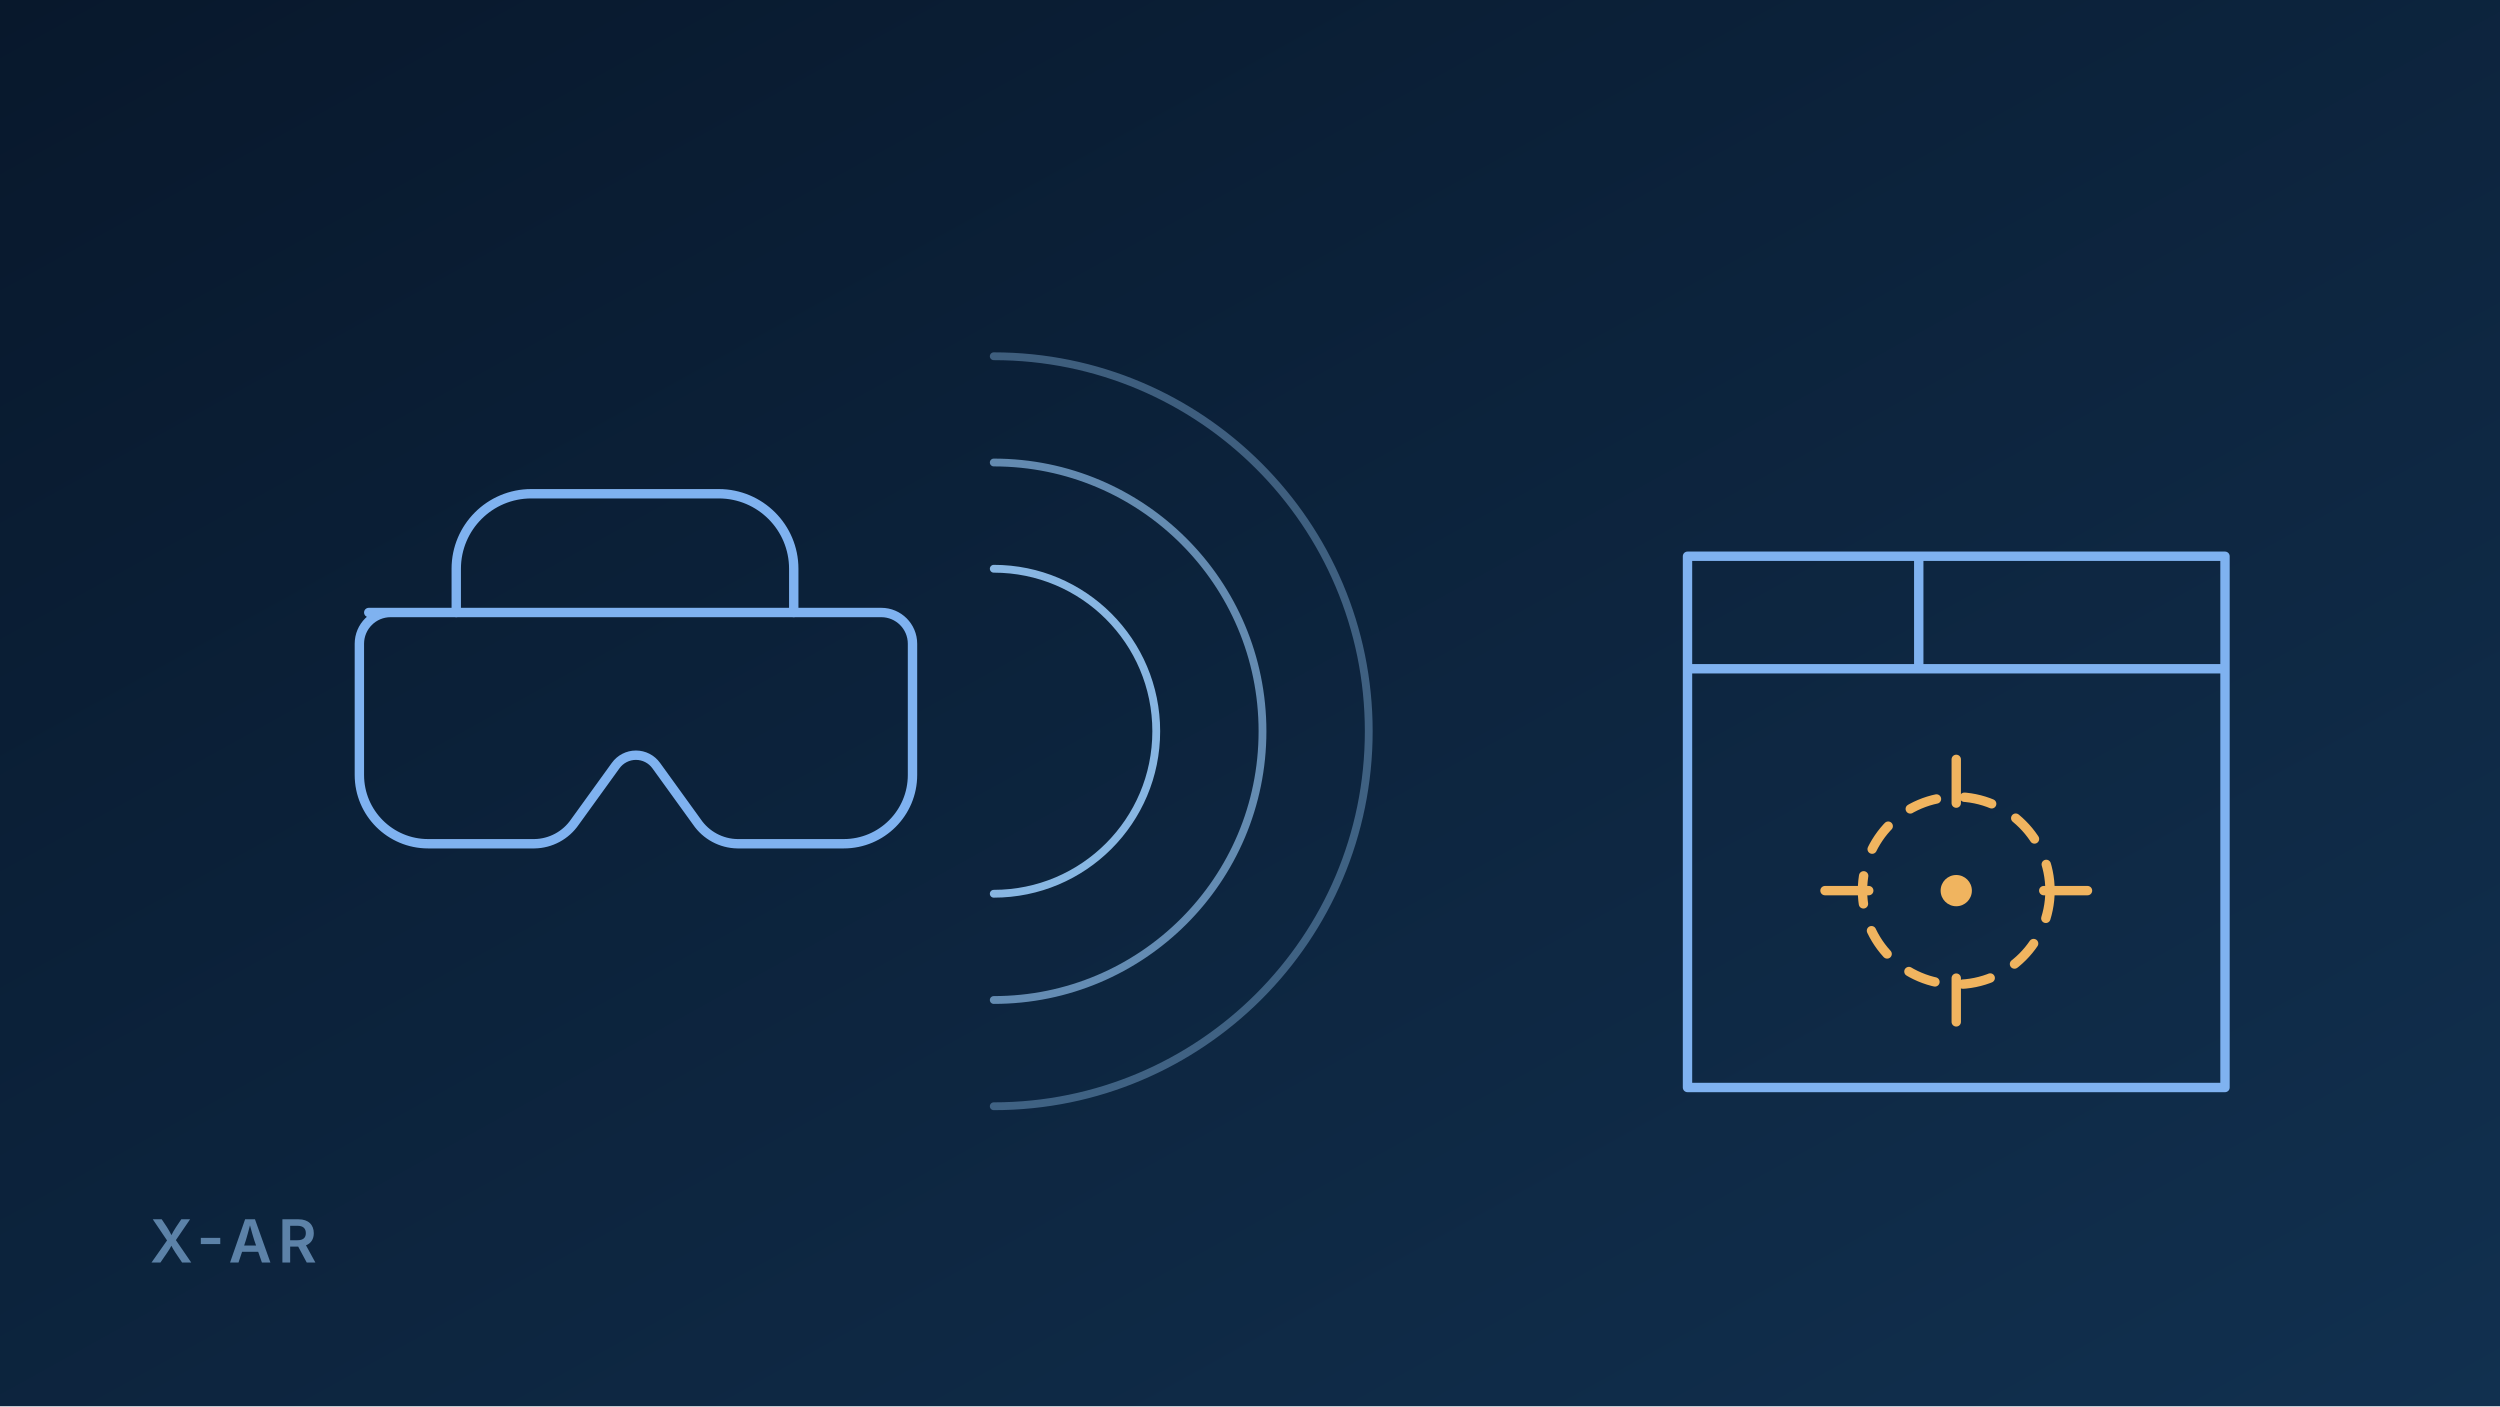
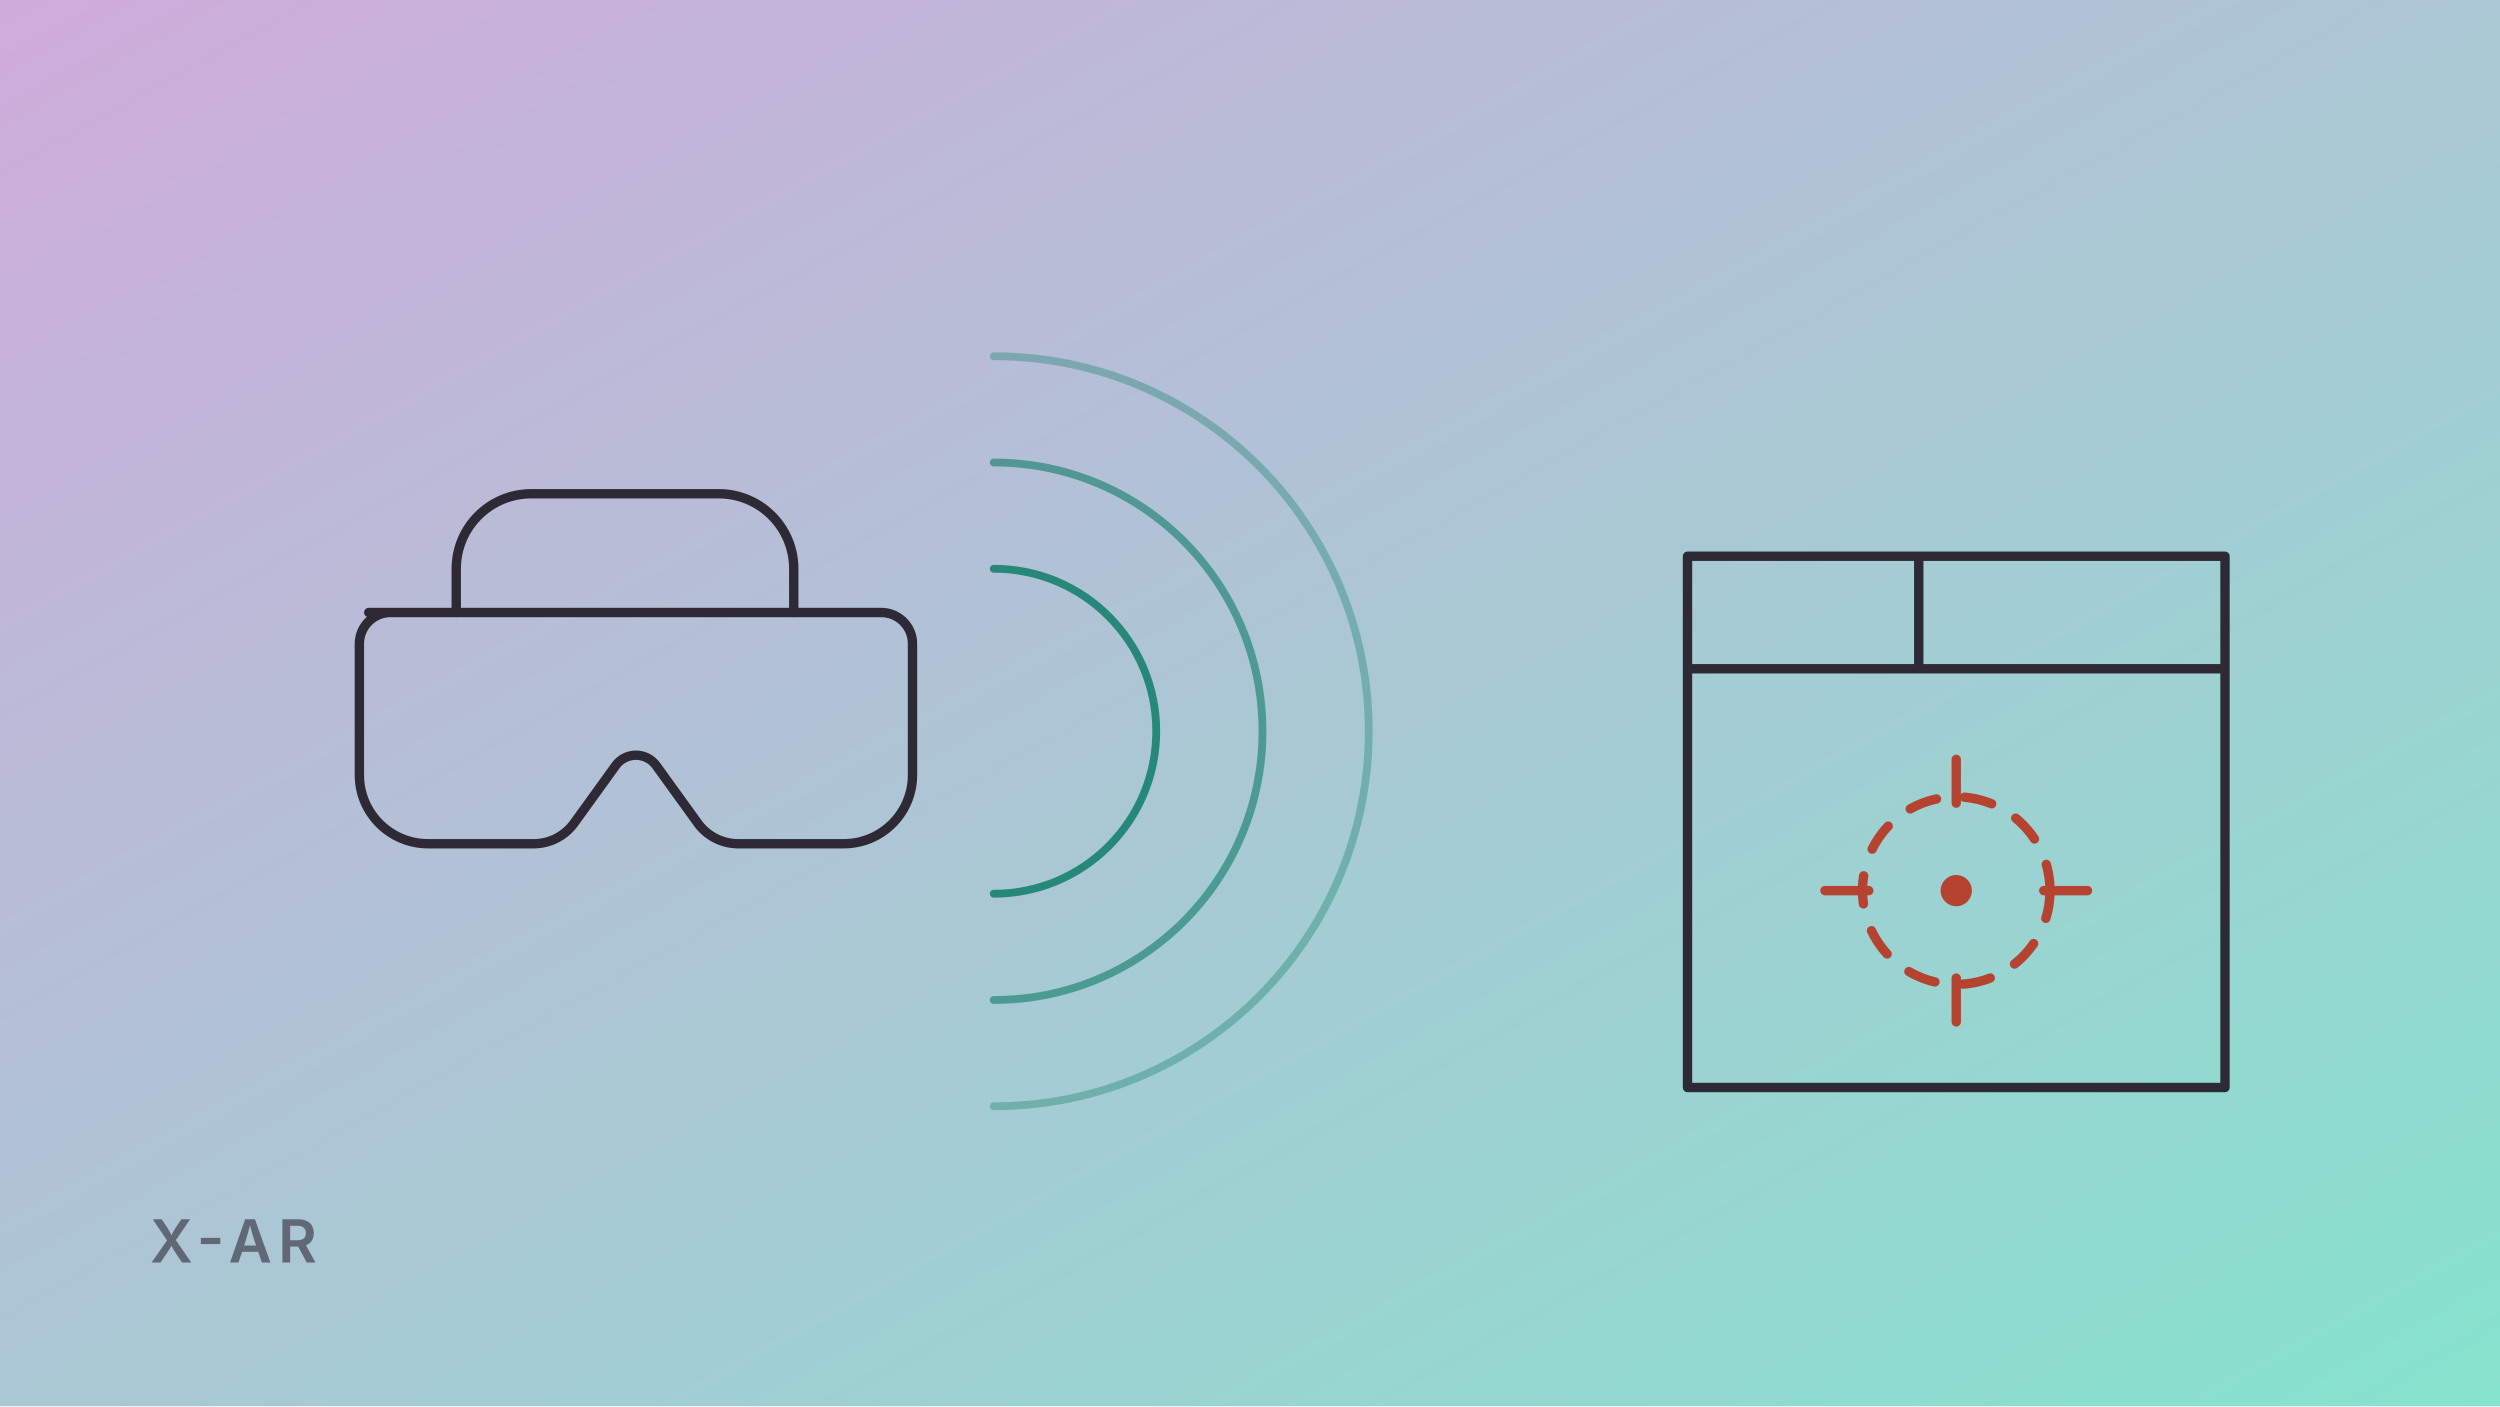
<svg xmlns="http://www.w3.org/2000/svg" viewBox="0 0 800 450" width="800" height="450">
  <defs>
    <linearGradient id="xarbg" x1="0" y1="0" x2="1" y2="1">
-       <stop offset="0" stop-color="#08182c" />
-       <stop offset="1" stop-color="#11304f" />
+       <stop offset="0" stop-color="#cfabdb" />
+       <stop offset="1" stop-color="#86e3ce" />
    </linearGradient>
  </defs>
  <rect width="800" height="450" fill="url(#xarbg)" />
-   <g fill="none" stroke="#7fb2f0" stroke-width="3" stroke-linecap="round" stroke-linejoin="round">
+   <g fill="none" stroke="#2e2a35" stroke-width="3" stroke-linecap="round" stroke-linejoin="round">
    <path d="M118 196h164a10 10 0 0 1 10 10v42a22 22 0 0 1-22 22h-34a16 16 0 0 1-13-7l-13-18a8 8 0 0 0-13 0l-13 18a16 16 0 0 1-13 7h-34a22 22 0 0 1-22-22v-42a10 10 0 0 1 10-10z" />
    <path d="M146 196v-14a24 24 0 0 1 24-24h60a24 24 0 0 1 24 24v14" />
  </g>
-   <g fill="none" stroke="#9ed0ff" stroke-width="2.5" stroke-linecap="round">
+   <g fill="none" stroke="#0f7c68" stroke-width="2.5" stroke-linecap="round">
    <path d="M318 182a52 52 0 0 1 0 104" opacity="0.85" />
    <path d="M318 148a86 86 0 0 1 0 172" opacity="0.6" />
    <path d="M318 114a120 120 0 0 1 0 240" opacity="0.35" />
  </g>
-   <g fill="none" stroke="#7fb2f0" stroke-width="3" stroke-linejoin="round">
+   <g fill="none" stroke="#2e2a35" stroke-width="3" stroke-linejoin="round">
    <path d="M540 178h172v170H540z" />
    <path d="M540 214h172" />
    <path d="M614 178v36" />
  </g>
-   <g fill="none" stroke="#f0b45f" stroke-width="3" stroke-linecap="round">
+   <g fill="none" stroke="#b5432f" stroke-width="3" stroke-linecap="round">
    <circle cx="626" cy="285" r="30" stroke-dasharray="9 9" />
    <path d="M626 243v14M626 313v14M584 285h14M654 285h14" />
-     <circle cx="626" cy="285" r="5" fill="#f0b45f" stroke="none" />
+     <circle cx="626" cy="285" r="5" fill="#b5432f" stroke="none" />
  </g>
-   <text x="48" y="404" font-family="Inter, Segoe UI, Helvetica, Arial, sans-serif" font-size="19" font-weight="600" fill="#9ed0ff" opacity="0.55" letter-spacing="2">X-AR</text>
+   <text x="48" y="404" font-family="Inter, Segoe UI, Helvetica, Arial, sans-serif" font-size="19" font-weight="600" fill="#2e2a35" opacity="0.6" letter-spacing="2">X-AR</text>
</svg>
